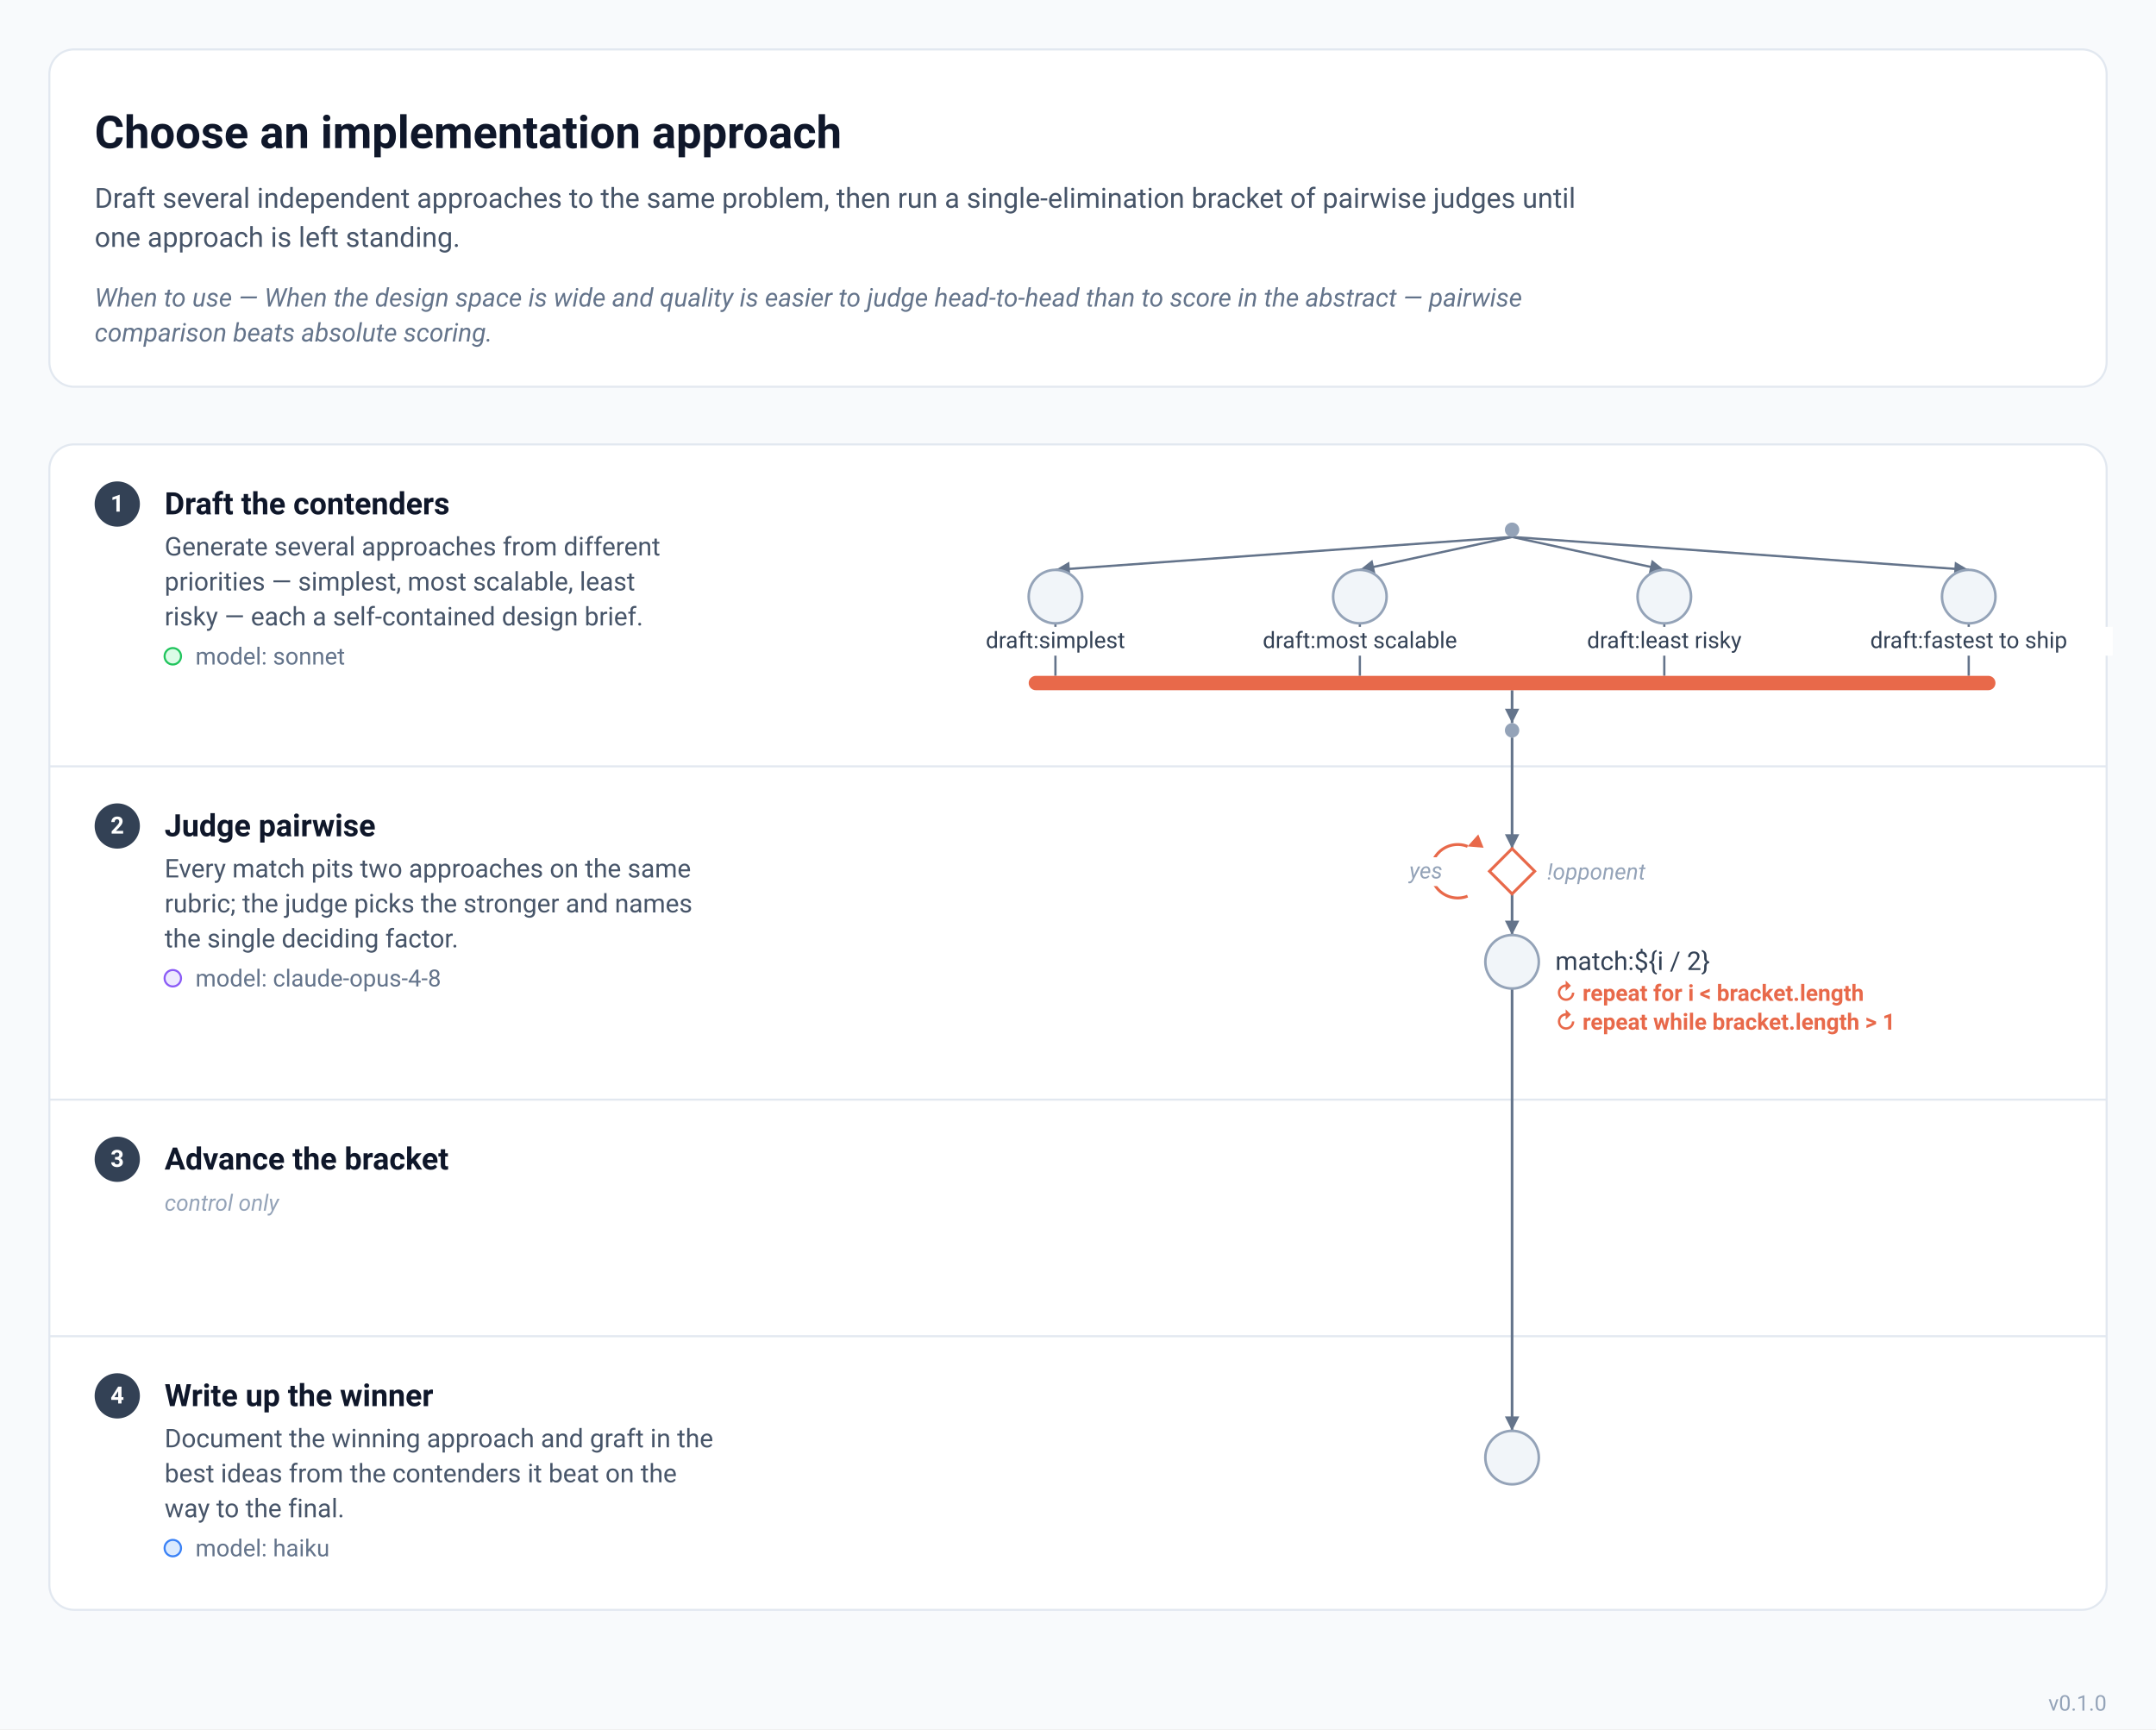
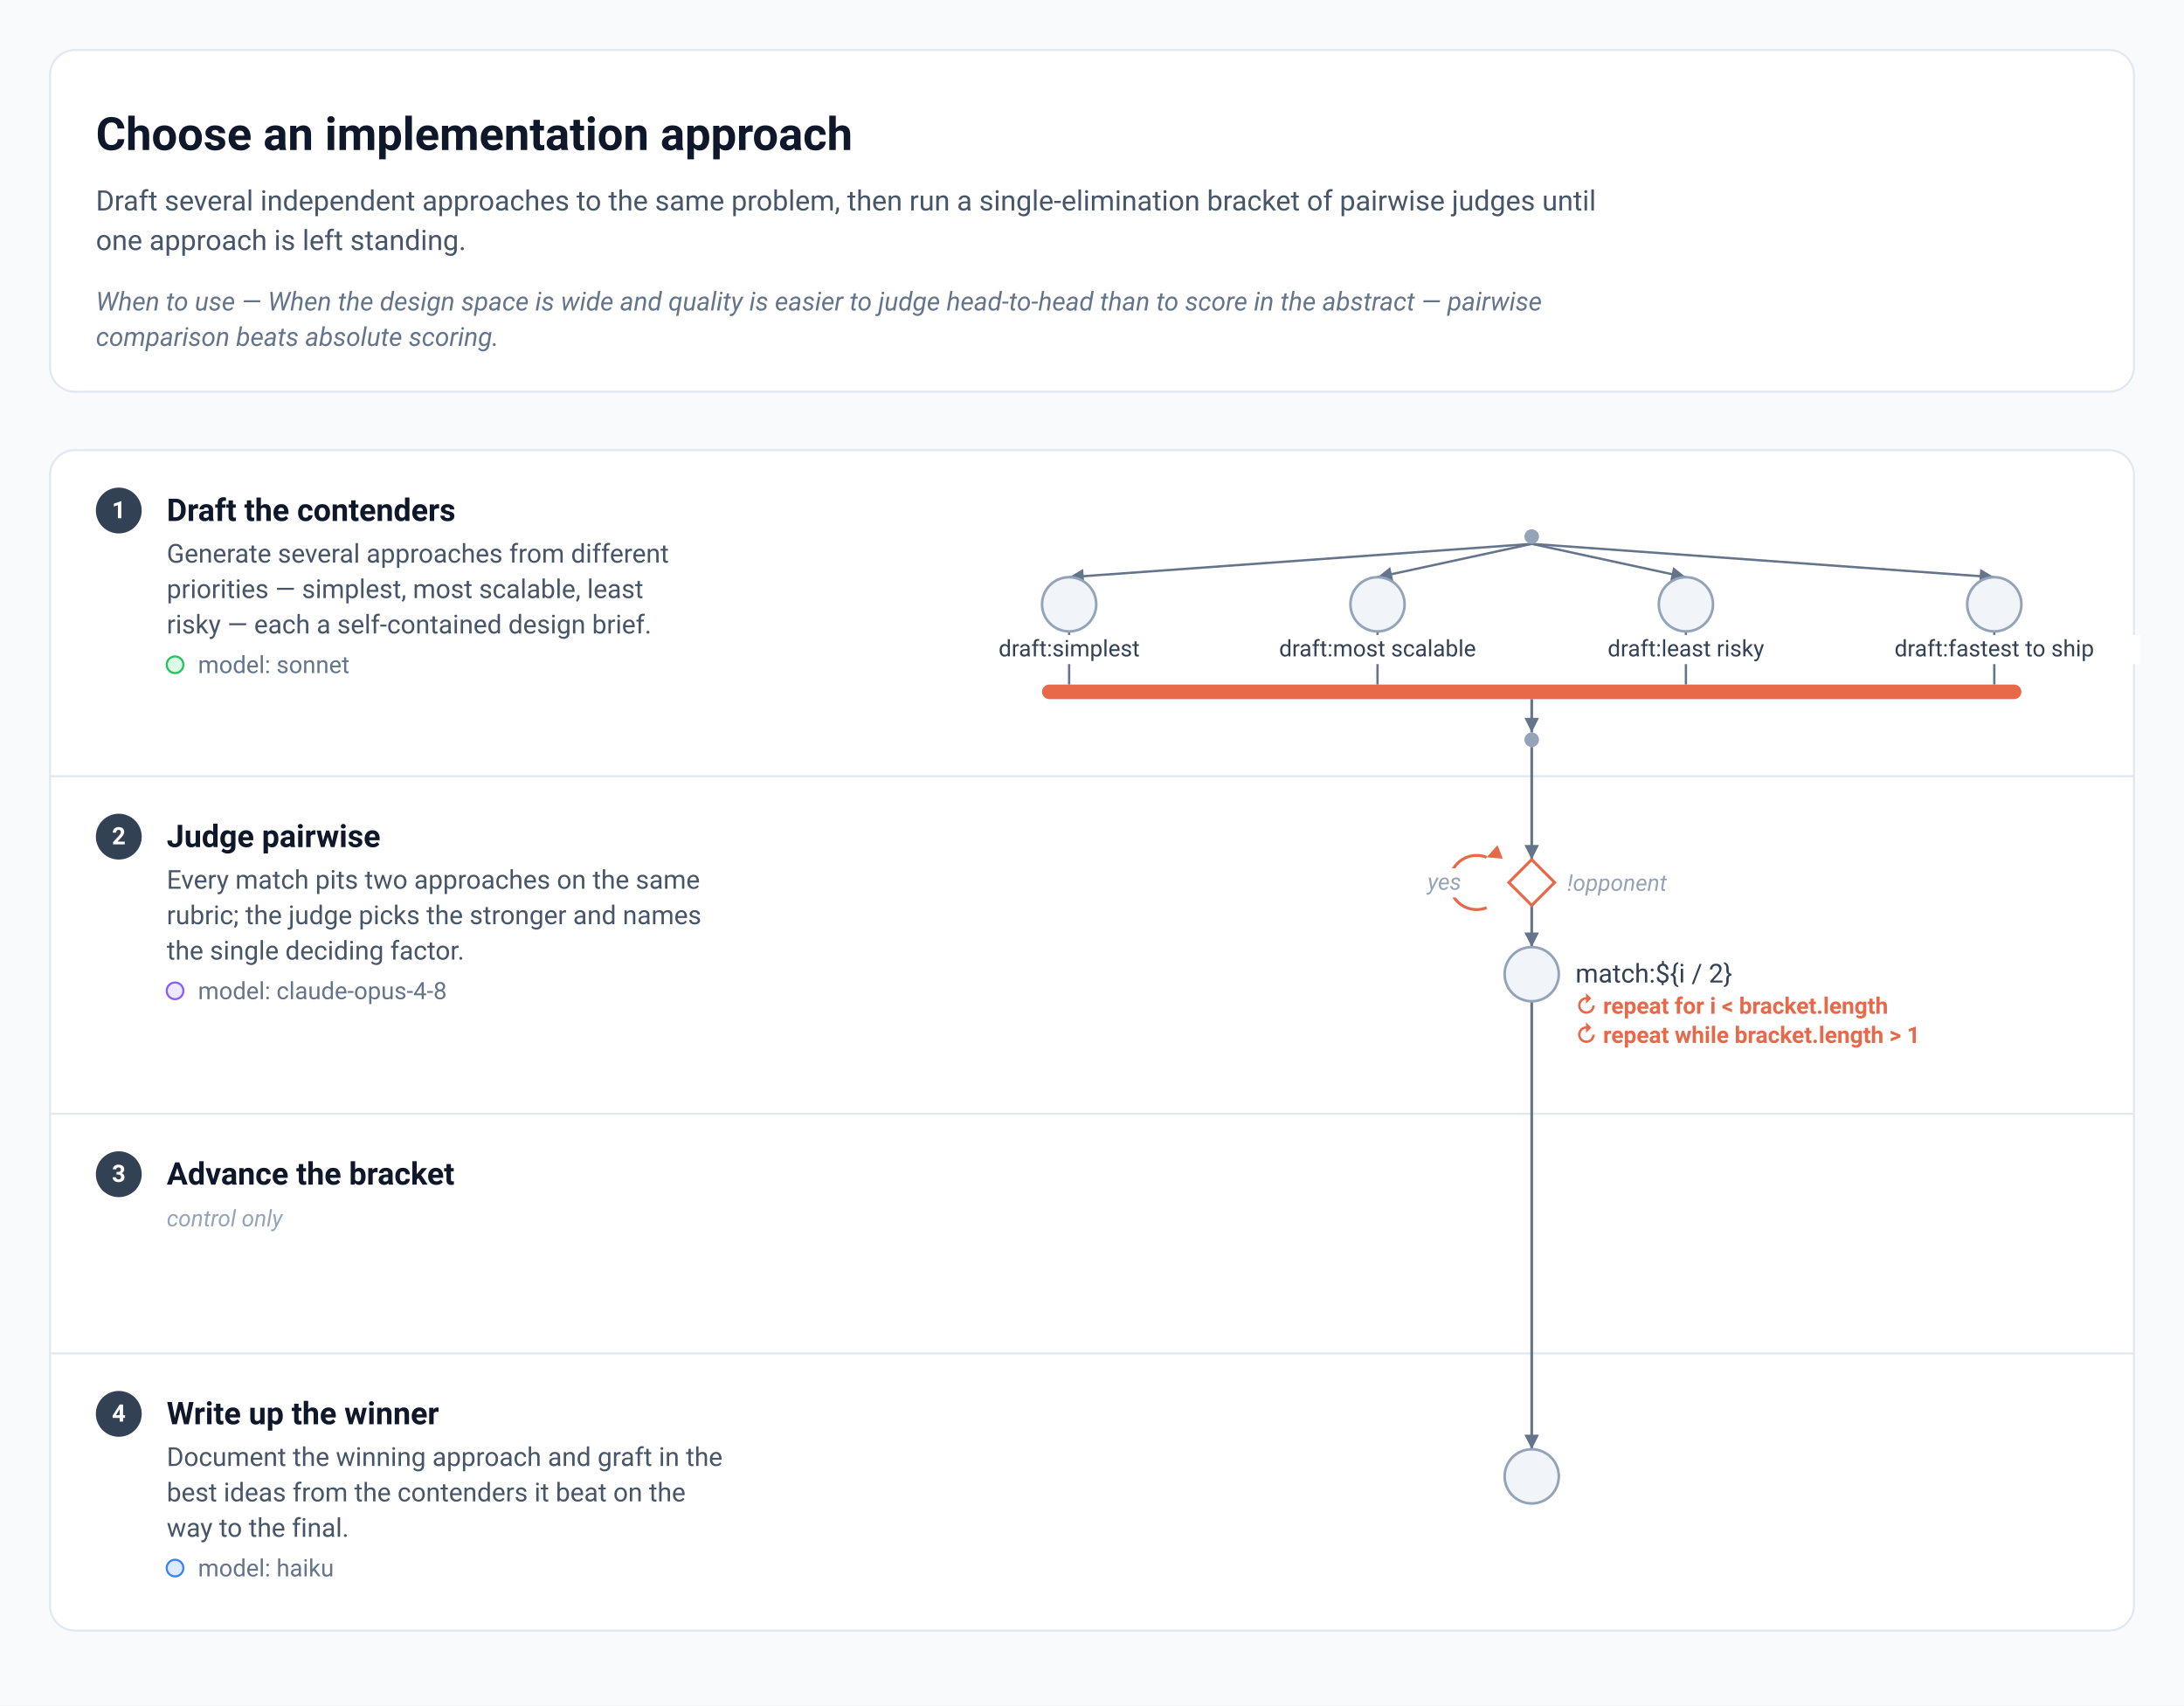
- <svg xmlns="http://www.w3.org/2000/svg" width="1048" height="840.5" viewBox="0 0 1048 840.5" font-family="-apple-system, BlinkMacSystemFont, 'Segoe UI', Roboto, Helvetica, Arial, sans-serif">
-   <rect width="1048" height="840.5" fill="#f8fafc" />
+ <svg xmlns="http://www.w3.org/2000/svg" width="1048" height="818.5" viewBox="0 0 1048 818.5" font-family="-apple-system, BlinkMacSystemFont, 'Segoe UI', Roboto, Helvetica, Arial, sans-serif">
+   <rect width="1048" height="818.5" fill="#f8fafc" />
  <g transform="translate(0 24)">
    <g class="header-card">
      <rect x="24" y="0" width="1000" height="164" rx="12" fill="#ffffff" stroke="#e2e8f0" stroke-width="1" />
      <text x="46" y="48" font-size="22" fill="#0f172a" font-weight="700">Choose an implementation approach</text>
      <text x="46" y="77" font-size="13.5" fill="#475569">Draft several independent approaches to the same problem, then run a single-elimination bracket of pairwise judges until</text>
      <text x="46" y="96" font-size="13.5" fill="#475569">one approach is left standing.</text>
      <text x="46" y="125" font-size="12.5" fill="#64748b" font-style="italic">When to use — When the design space is wide and quality is easier to judge head-to-head than to score in the abstract — pairwise</text>
      <text x="46" y="142" font-size="12.5" fill="#64748b" font-style="italic">comparison beats absolute scoring.</text>
    </g>
  </g>
  <g transform="translate(0 204)">
    <rect x="24" y="12" width="1000" height="566.5" rx="12" fill="#ffffff" stroke="#e2e8f0" stroke-width="1" />
    <g class="swimlane" />
    <g class="swimlane">
      <line x1="24" y1="168.5" x2="1024" y2="168.5" stroke="#e2e8f0" stroke-width="1" />
    </g>
    <g class="swimlane-empty">
      <line x1="24" y1="330.5" x2="1024" y2="330.5" stroke="#e2e8f0" stroke-width="1" />
    </g>
    <g class="swimlane">
      <line x1="24" y1="445.5" x2="1024" y2="445.5" stroke="#e2e8f0" stroke-width="1" />
    </g>
    <g transform="translate(0 12)">
      <g class="lane-label">
        <circle cx="57" cy="29" r="11" fill="#334155" />
        <text x="57" y="32.7" font-size="11.5" fill="#ffffff" font-weight="700" text-anchor="middle">1</text>
        <text x="80" y="34" font-size="15" fill="#0f172a" font-weight="700">Draft the contenders</text>
        <text x="80" y="54" font-size="12.5" fill="#475569">Generate several approaches from different</text>
        <text x="80" y="71" font-size="12.5" fill="#475569">priorities — simplest, most scalable, least</text>
        <text x="80" y="88" font-size="12.5" fill="#475569">risky — each a self-contained design brief.</text>
        <circle cx="84" cy="103" r="4" fill="#dcfce7" stroke="#22c55e" stroke-width="1" />
        <text x="95" y="107" font-size="11.5" fill="#64748b">model: sonnet</text>
      </g>
    </g>
    <g transform="translate(0 168.5)">
      <g class="lane-label">
        <circle cx="57" cy="29" r="11" fill="#334155" />
        <text x="57" y="32.7" font-size="11.5" fill="#ffffff" font-weight="700" text-anchor="middle">2</text>
        <text x="80" y="34" font-size="15" fill="#0f172a" font-weight="700">Judge pairwise</text>
        <text x="80" y="54" font-size="12.5" fill="#475569">Every match pits two approaches on the same</text>
        <text x="80" y="71" font-size="12.5" fill="#475569">rubric; the judge picks the stronger and names</text>
        <text x="80" y="88" font-size="12.5" fill="#475569">the single deciding factor.</text>
        <circle cx="84" cy="103" r="4" fill="#ede9fe" stroke="#8b5cf6" stroke-width="1" />
        <text x="95" y="107" font-size="11.5" fill="#64748b">model: claude-opus-4-8</text>
      </g>
    </g>
    <g transform="translate(0 330.5)">
      <g class="lane-label">
        <circle cx="57" cy="29" r="11" fill="#334155" />
        <text x="57" y="32.7" font-size="11.5" fill="#ffffff" font-weight="700" text-anchor="middle">3</text>
        <text x="80" y="34" font-size="15" fill="#0f172a" font-weight="700">Advance the bracket</text>
        <text x="80" y="54" font-size="11" fill="#94a3b8" font-style="italic">control only</text>
      </g>
    </g>
    <g transform="translate(0 445.5)">
      <g class="lane-label">
        <circle cx="57" cy="29" r="11" fill="#334155" />
        <text x="57" y="32.7" font-size="11.5" fill="#ffffff" font-weight="700" text-anchor="middle">4</text>
        <text x="80" y="34" font-size="15" fill="#0f172a" font-weight="700">Write up the winner</text>
        <text x="80" y="54" font-size="12.5" fill="#475569">Document the winning approach and graft in the</text>
        <text x="80" y="71" font-size="12.5" fill="#475569">best ideas from the contenders it beat on the</text>
        <text x="80" y="88" font-size="12.5" fill="#475569">way to the final.</text>
        <circle cx="84" cy="103" r="4" fill="#dbeafe" stroke="#3b82f6" stroke-width="1" />
        <text x="95" y="107" font-size="11.5" fill="#64748b">model: haiku</text>
      </g>
    </g>
    <g class="topology" transform="translate(431 0)">
      <g class="edge">
        <path d="M 304 57 L 82.03 73" fill="none" stroke="#64748b" stroke-width="1.1" />
        <polygon points="82.03,73 88.76,69.01 89.26,75.99" fill="#64748b" />
      </g>
      <g class="edge">
        <path d="M 304 57 L 230.01 73" fill="none" stroke="#64748b" stroke-width="1.1" />
        <polygon points="230.01,73 236.11,68.1 237.59,74.94" fill="#64748b" />
      </g>
      <g class="edge">
        <path d="M 304 57 L 377.99 73" fill="none" stroke="#64748b" stroke-width="1.1" />
        <polygon points="377.99,73 370.41,74.94 371.89,68.1" fill="#64748b" />
      </g>
      <g class="edge">
        <path d="M 304 57 L 525.97 73" fill="none" stroke="#64748b" stroke-width="1.1" />
        <polygon points="525.97,73 518.74,75.99 519.24,69.01" fill="#64748b" />
      </g>
      <g class="edge">
        <path d="M 82.03 99 L 82.03 124.5" fill="none" stroke="#64748b" stroke-width="1.1" />
      </g>
      <g class="edge">
        <path d="M 230.01 99 L 230.01 124.5" fill="none" stroke="#64748b" stroke-width="1.1" />
      </g>
      <g class="edge">
        <path d="M 377.99 99 L 377.99 124.5" fill="none" stroke="#64748b" stroke-width="1.1" />
      </g>
      <g class="edge">
        <path d="M 525.97 99 L 525.97 124.5" fill="none" stroke="#64748b" stroke-width="1.1" />
      </g>
      <g class="edge">
        <path d="M 304 131.5 L 304 147.5" fill="none" stroke="#64748b" stroke-width="1.3" />
        <polygon points="304,147.5 300.5,140.5 307.5,140.5" fill="#64748b" />
      </g>
      <g class="edge">
        <path d="M 304 230.5 L 304 250.5" fill="none" stroke="#64748b" stroke-width="1.3" />
        <polygon points="304,250.5 300.5,243.5 307.5,243.5" fill="#64748b" />
      </g>
      <g class="edge">
        <path d="M 304 154.5 L 304 208.5" fill="none" stroke="#64748b" stroke-width="1.3" />
        <polygon points="304,208.5 300.5,201.5 307.5,201.5" fill="#64748b" />
      </g>
      <g class="edge">
        <path d="M 304 276.5 L 304 491.5" fill="none" stroke="#64748b" stroke-width="1.3" />
        <polygon points="304,491.5 300.5,484.5 307.5,484.5" fill="#64748b" />
      </g>
      <circle class="hub" cx="304" cy="53.5" r="3.5" fill="#94a3b8" />
      <g class="agent-node">
        <circle cx="82.03" cy="86" r="13" fill="#f1f5f9" stroke="#94a3b8" stroke-width="1.25" />
        <rect x="34.37" y="100.7" width="95.32" height="14" fill="#ffffff" />
        <text x="82.03" y="111" font-size="11" fill="#334155" text-anchor="middle">draft:simplest</text>
      </g>
      <g class="agent-node">
        <circle cx="230.01" cy="86" r="13" fill="#f1f5f9" stroke="#94a3b8" stroke-width="1.25" />
        <rect x="166.4" y="100.7" width="127.22" height="14" fill="#ffffff" />
        <text x="230.01" y="111" font-size="11" fill="#334155" text-anchor="middle">draft:most scalable</text>
      </g>
      <g class="agent-node">
        <circle cx="377.99" cy="86" r="13" fill="#f1f5f9" stroke="#94a3b8" stroke-width="1.25" />
        <rect x="320.76" y="100.7" width="114.46" height="14" fill="#ffffff" />
        <text x="377.99" y="111" font-size="11" fill="#334155" text-anchor="middle">draft:least risky</text>
      </g>
      <g class="agent-node">
        <circle cx="525.97" cy="86" r="13" fill="#f1f5f9" stroke="#94a3b8" stroke-width="1.25" />
        <rect x="455.98" y="100.7" width="139.98" height="14" fill="#ffffff" />
        <text x="525.97" y="111" font-size="11" fill="#334155" text-anchor="middle">draft:fastest to ship</text>
      </g>
      <rect class="barrier" x="69.03" y="124.5" width="469.94" height="7" rx="3.5" fill="#e8694a" />
      <circle class="hub" cx="304" cy="151" r="3.5" fill="#94a3b8" />
      <g class="decision">
        <polygon points="304,208.5 315,219.5 304,230.5 293,219.5" fill="#ffffff" stroke="#e8694a" stroke-width="1.4" />
        <rect x="318" y="213.2" width="63.42" height="14" fill="#ffffff" />
        <text x="321" y="223.5" font-size="11" fill="#94a3b8" font-style="italic">!opponent</text>
      </g>
      <g class="agent-node">
        <circle cx="304" cy="263.5" r="13" fill="#f1f5f9" stroke="#94a3b8" stroke-width="1.25" />
        <rect x="322" y="256" width="107.5" height="15.5" fill="#ffffff" />
        <text x="325" y="267.5" font-size="12.5" fill="#334155">match:${i / 2}</text>
      </g>
      <g class="agent-node">
        <circle cx="304" cy="504.5" r="13" fill="#f1f5f9" stroke="#94a3b8" stroke-width="1.25" />
      </g>
      <g class="control-arc">
        <path d="M 282.36 231.59 A 13 13 0 1 1 282.36 207.41" fill="none" stroke="#e8694a" stroke-width="1.4" />
        <polygon points="282.36,207.41 287.58,201.58 290.16,208.09" fill="#e8694a" />
        <rect x="248.01" y="212.7" width="25.14" height="14" fill="#ffffff" />
        <text x="270.15" y="223" font-size="11" fill="#94a3b8" font-style="italic" text-anchor="end">yes</text>
      </g>
      <g class="loop-badge">
        <rect x="322" y="272.2" width="203.78" height="14" fill="#ffffff" />
        <text x="325" y="282.5" font-size="11" fill="#e8694a" font-weight="600">↻ repeat for i &lt; bracket.length</text>
      </g>
      <g class="loop-badge">
        <rect x="322" y="286.2" width="216.54" height="14" fill="#ffffff" />
        <text x="325" y="296.5" font-size="11" fill="#e8694a" font-weight="600">↻ repeat while bracket.length &gt; 1</text>
      </g>
    </g>
  </g>
-   <g class="provenance">
-     <text x="1024" y="831.5" font-size="10.5" fill="#94a3b8" text-anchor="end">v0.1.0</text>
-   </g>
</svg>
